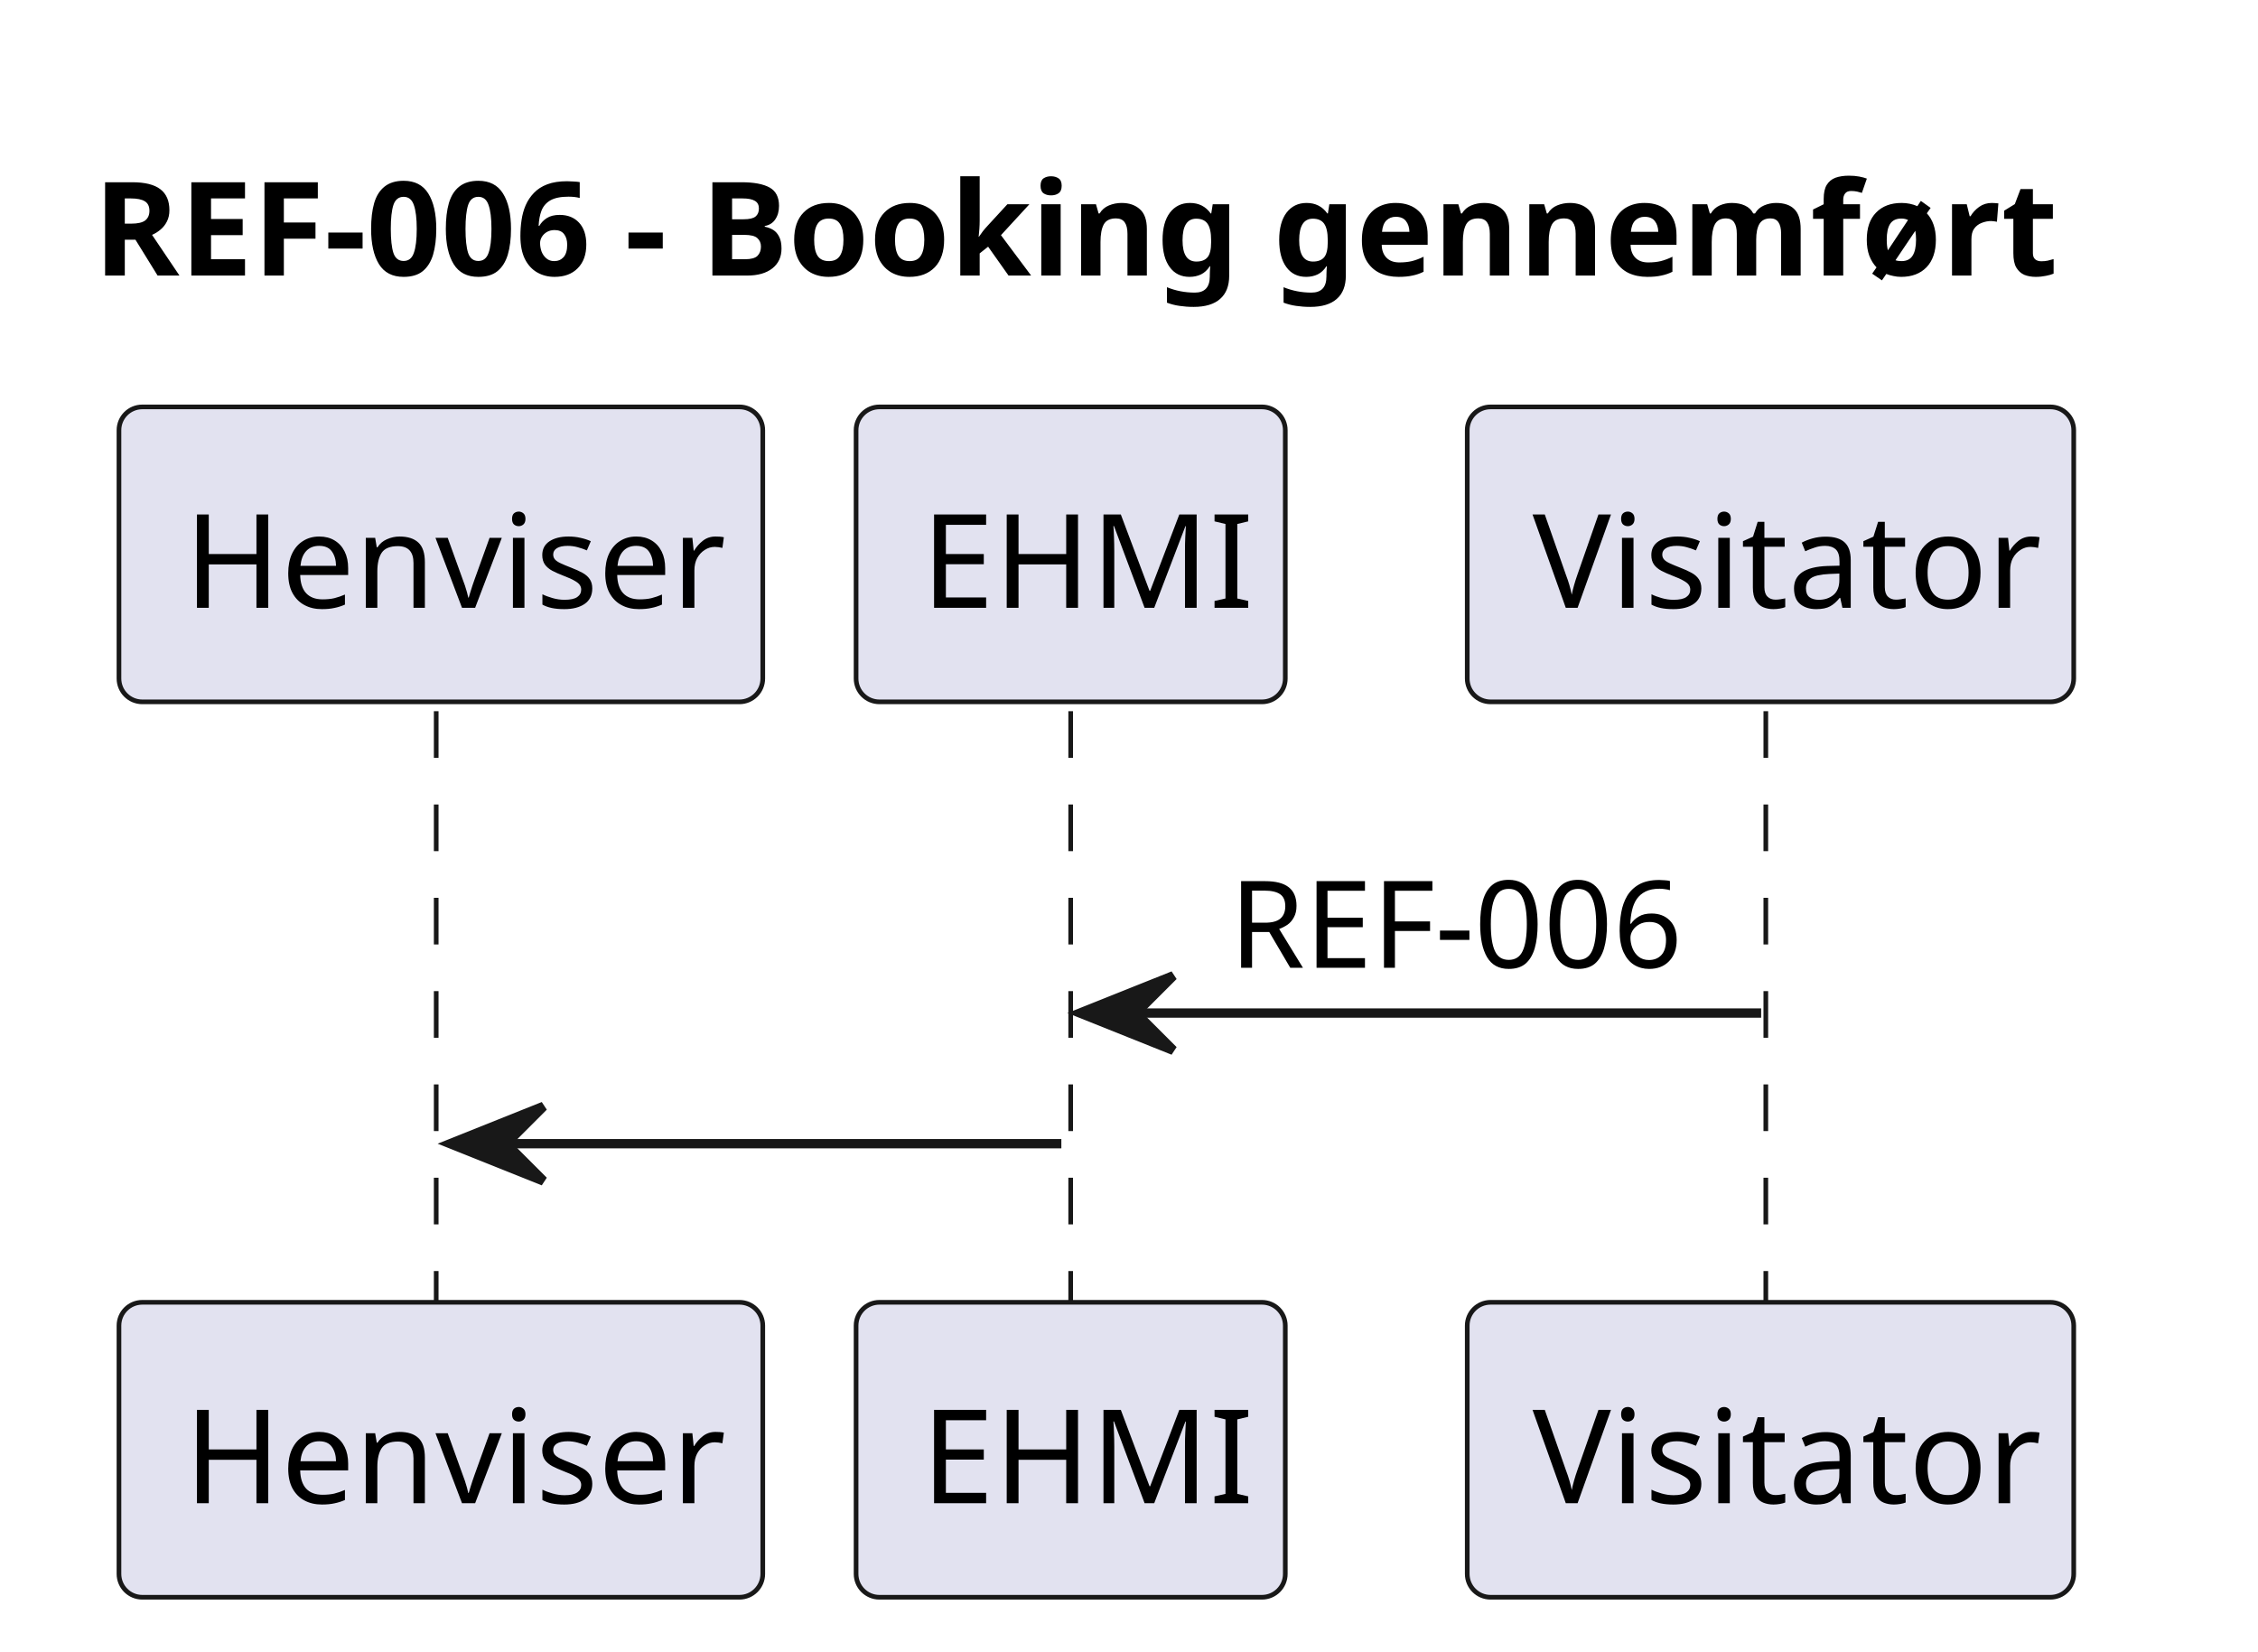
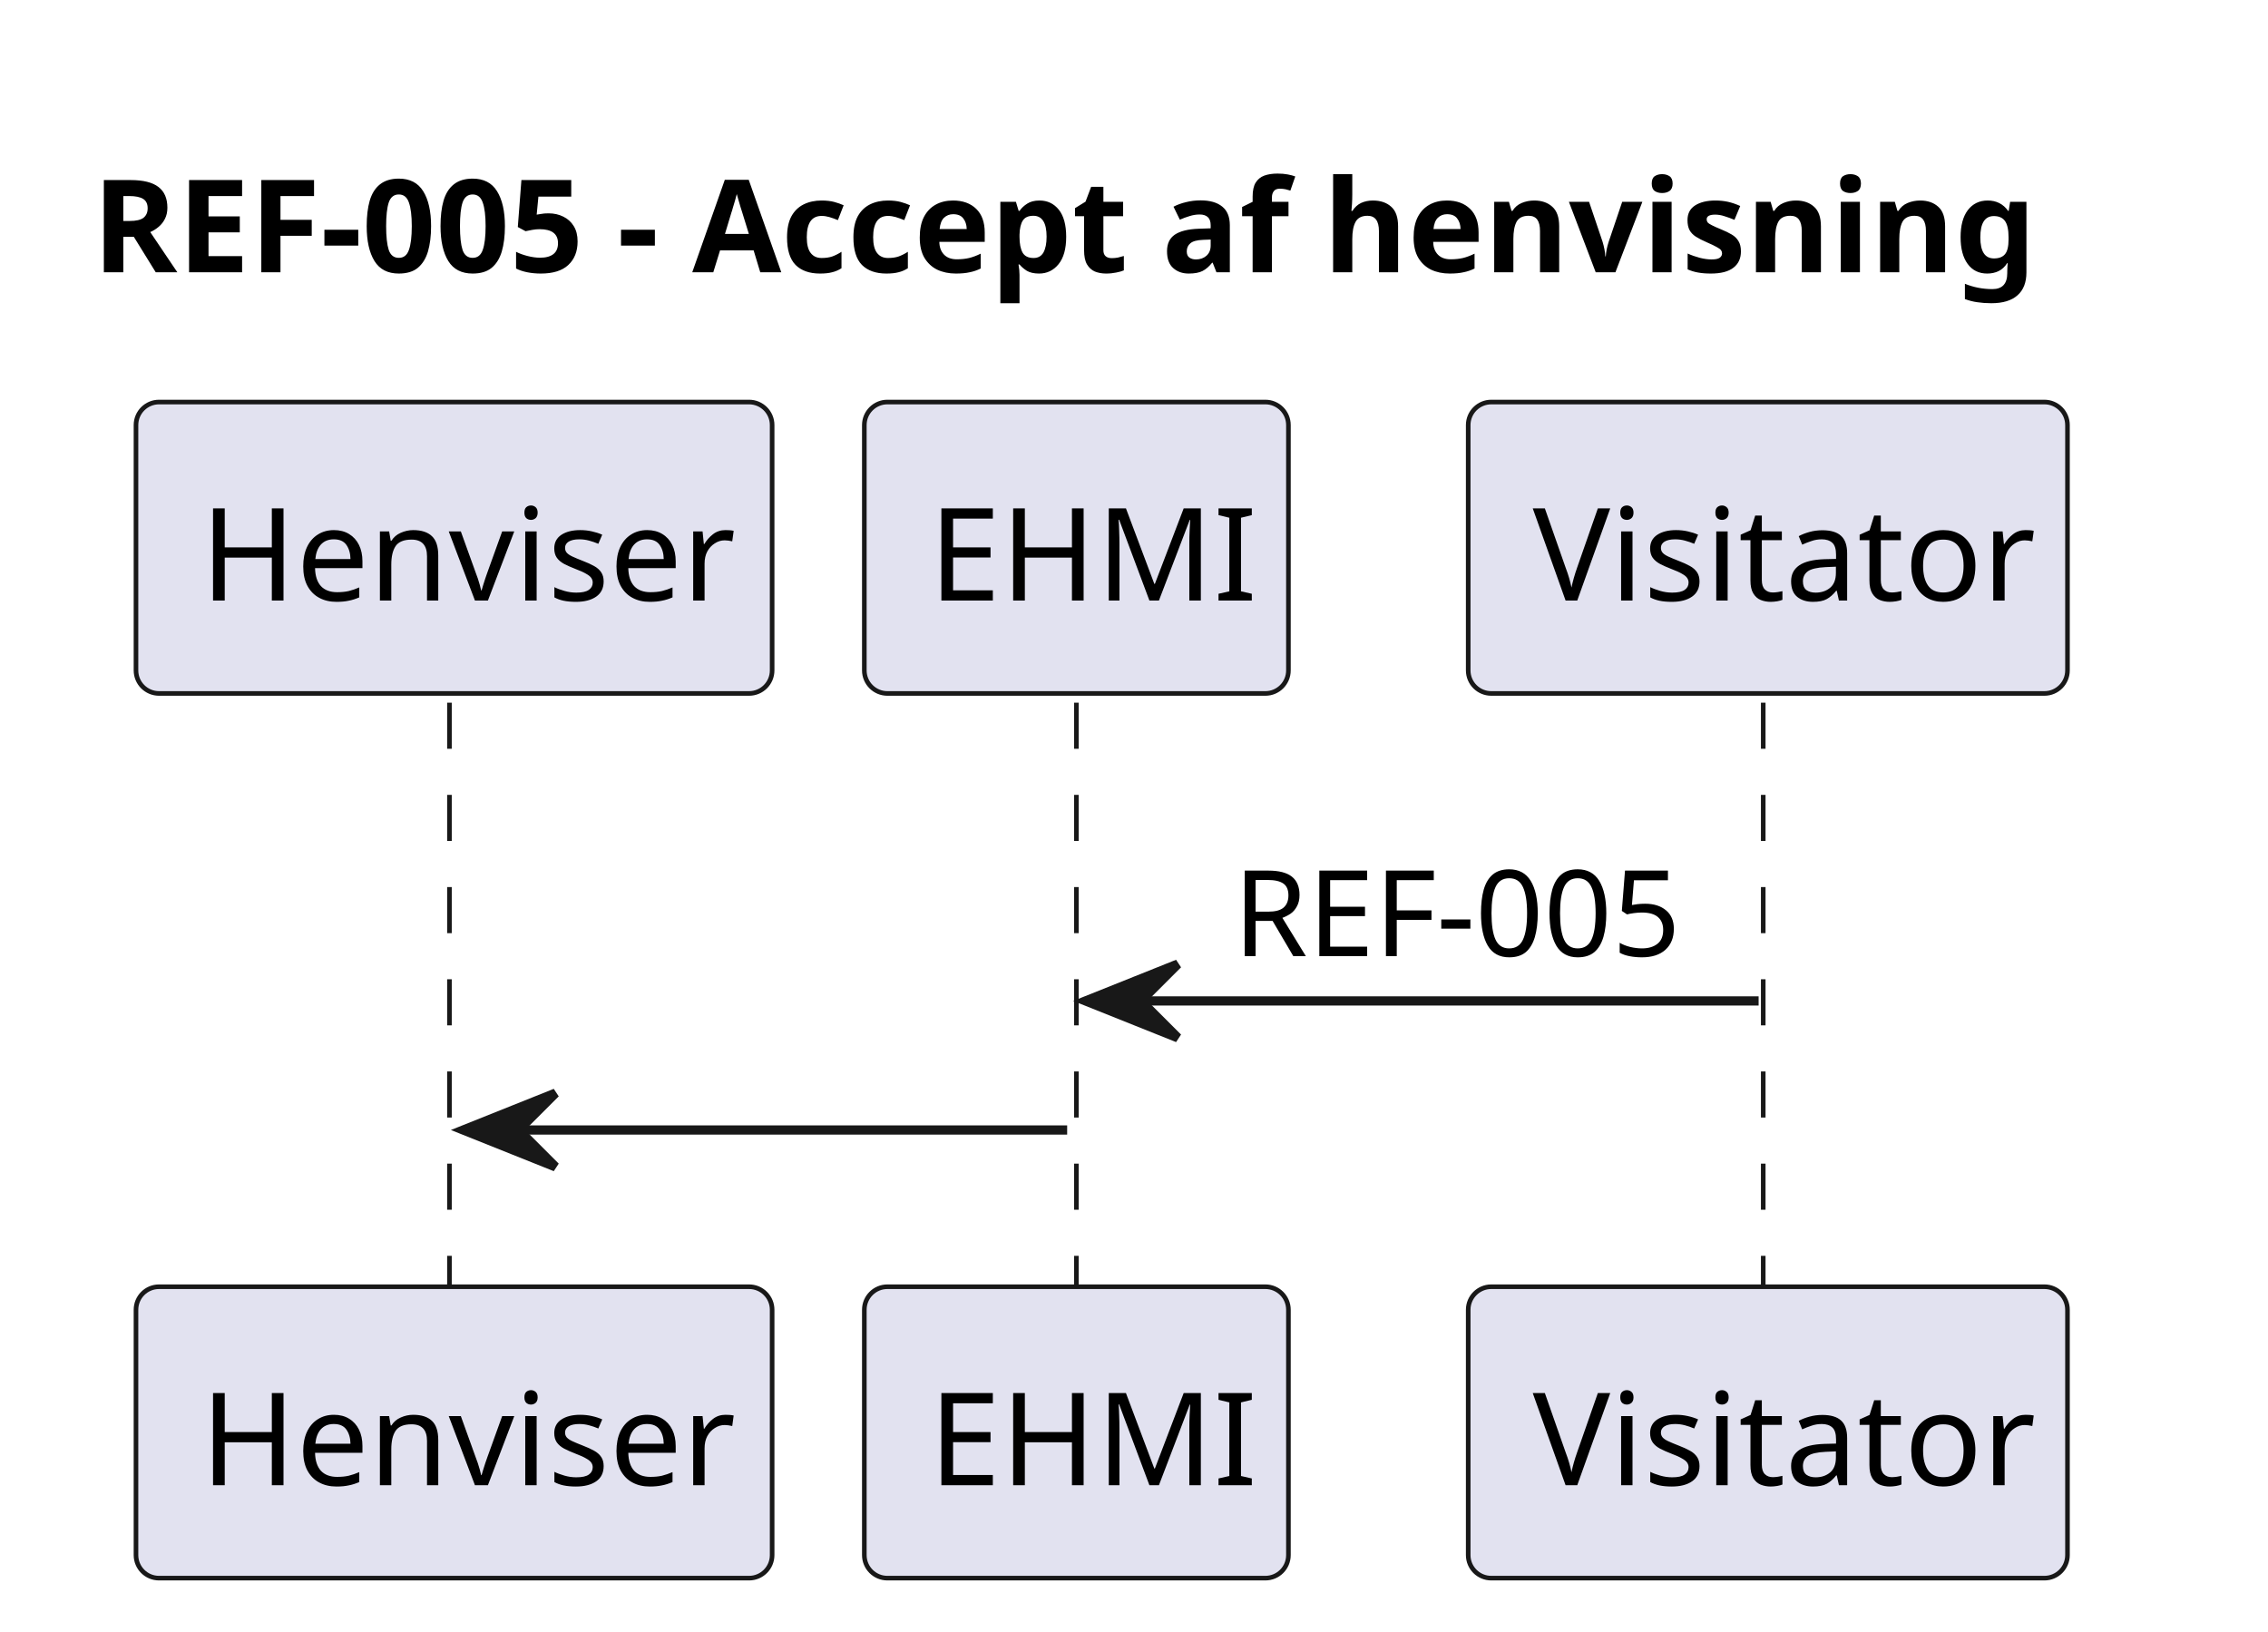
- <svg xmlns="http://www.w3.org/2000/svg" contentStyleType="text/css" height="177px" preserveAspectRatio="none" style="width:242px;height:177px;background:#FFFFFF;" version="1.1" viewBox="0 0 242 177" width="242px" zoomAndPan="magnify">
+ <svg xmlns="http://www.w3.org/2000/svg" contentStyleType="text/css" height="177px" preserveAspectRatio="none" style="width:246px;height:177px;background:#FFFFFF;" version="1.1" viewBox="0 0 246 177" width="246px" zoomAndPan="magnify">
  <defs />
  <g>
-     <text fill="#000000" font-family="sans-serif" font-size="14" font-weight="bold" lengthAdjust="spacing" textLength="214" x="10" y="29.533">REF-006 - Booking gennemført</text>
-     <line style="stroke:#181818;stroke-width:0.5;stroke-dasharray:5.0,5.0;" x1="46.75" x2="46.75" y1="76.219" y2="140.57" />
-     <line style="stroke:#181818;stroke-width:0.5;stroke-dasharray:5.0,5.0;" x1="114.75" x2="114.75" y1="76.219" y2="140.57" />
-     <line style="stroke:#181818;stroke-width:0.5;stroke-dasharray:5.0,5.0;" x1="189.25" x2="189.25" y1="76.219" y2="140.57" />
-     <rect fill="#E2E2F0" height="31.609" rx="2.5" ry="2.5" style="stroke:#181818;stroke-width:0.5;" width="69" x="12.75" y="43.609" />
-     <text fill="#000000" font-family="sans-serif" font-size="14" lengthAdjust="spacing" textLength="55" x="19.75" y="65.143">Henviser</text>
-     <rect fill="#E2E2F0" height="31.609" rx="2.5" ry="2.5" style="stroke:#181818;stroke-width:0.5;" width="69" x="12.75" y="139.57" />
-     <text fill="#000000" font-family="sans-serif" font-size="14" lengthAdjust="spacing" textLength="55" x="19.75" y="161.103">Henviser</text>
-     <rect fill="#E2E2F0" height="31.609" rx="2.5" ry="2.5" style="stroke:#181818;stroke-width:0.5;" width="46" x="91.75" y="43.609" />
-     <text fill="#000000" font-family="sans-serif" font-size="14" lengthAdjust="spacing" textLength="32" x="98.75" y="65.143">EHMI</text>
-     <rect fill="#E2E2F0" height="31.609" rx="2.5" ry="2.5" style="stroke:#181818;stroke-width:0.5;" width="46" x="91.75" y="139.57" />
-     <text fill="#000000" font-family="sans-serif" font-size="14" lengthAdjust="spacing" textLength="32" x="98.75" y="161.103">EHMI</text>
-     <rect fill="#E2E2F0" height="31.609" rx="2.5" ry="2.5" style="stroke:#181818;stroke-width:0.5;" width="65" x="157.25" y="43.609" />
-     <text fill="#000000" font-family="sans-serif" font-size="14" lengthAdjust="spacing" textLength="51" x="164.25" y="65.143">Visitator</text>
-     <rect fill="#E2E2F0" height="31.609" rx="2.5" ry="2.5" style="stroke:#181818;stroke-width:0.5;" width="65" x="157.25" y="139.57" />
-     <text fill="#000000" font-family="sans-serif" font-size="14" lengthAdjust="spacing" textLength="51" x="164.25" y="161.103">Visitator</text>
-     <polygon fill="#181818" points="125.75,104.57,115.75,108.57,125.75,112.57,121.75,108.57" style="stroke:#181818;stroke-width:1.0;" />
-     <line style="stroke:#181818;stroke-width:1.0;" x1="119.75" x2="188.75" y1="108.57" y2="108.57" />
-     <text fill="#000000" font-family="sans-serif" font-size="13" lengthAdjust="spacing" textLength="51" x="131.75" y="103.714">REF-006</text>
-     <polygon fill="#181818" points="58.25,118.57,48.25,122.57,58.25,126.57,54.25,122.57" style="stroke:#181818;stroke-width:1.0;" />
-     <line style="stroke:#181818;stroke-width:1.0;" x1="52.25" x2="113.75" y1="122.57" y2="122.57" />
+     <text fill="#000000" font-family="sans-serif" font-size="14" font-weight="bold" lengthAdjust="spacing" textLength="218" x="10" y="29.533">REF-005 - Accept af henvisning</text>
+     <line style="stroke:#181818;stroke-width:0.5;stroke-dasharray:5.0,5.0;" x1="48.75" x2="48.75" y1="76.219" y2="140.57" />
+     <line style="stroke:#181818;stroke-width:0.5;stroke-dasharray:5.0,5.0;" x1="116.75" x2="116.75" y1="76.219" y2="140.57" />
+     <line style="stroke:#181818;stroke-width:0.5;stroke-dasharray:5.0,5.0;" x1="191.25" x2="191.25" y1="76.219" y2="140.57" />
+     <rect fill="#E2E2F0" height="31.609" rx="2.5" ry="2.5" style="stroke:#181818;stroke-width:0.5;" width="69" x="14.75" y="43.609" />
+     <text fill="#000000" font-family="sans-serif" font-size="14" lengthAdjust="spacing" textLength="55" x="21.75" y="65.143">Henviser</text>
+     <rect fill="#E2E2F0" height="31.609" rx="2.5" ry="2.5" style="stroke:#181818;stroke-width:0.5;" width="69" x="14.75" y="139.57" />
+     <text fill="#000000" font-family="sans-serif" font-size="14" lengthAdjust="spacing" textLength="55" x="21.75" y="161.103">Henviser</text>
+     <rect fill="#E2E2F0" height="31.609" rx="2.5" ry="2.5" style="stroke:#181818;stroke-width:0.5;" width="46" x="93.75" y="43.609" />
+     <text fill="#000000" font-family="sans-serif" font-size="14" lengthAdjust="spacing" textLength="32" x="100.75" y="65.143">EHMI</text>
+     <rect fill="#E2E2F0" height="31.609" rx="2.5" ry="2.5" style="stroke:#181818;stroke-width:0.5;" width="46" x="93.75" y="139.57" />
+     <text fill="#000000" font-family="sans-serif" font-size="14" lengthAdjust="spacing" textLength="32" x="100.75" y="161.103">EHMI</text>
+     <rect fill="#E2E2F0" height="31.609" rx="2.5" ry="2.5" style="stroke:#181818;stroke-width:0.5;" width="65" x="159.25" y="43.609" />
+     <text fill="#000000" font-family="sans-serif" font-size="14" lengthAdjust="spacing" textLength="51" x="166.25" y="65.143">Visitator</text>
+     <rect fill="#E2E2F0" height="31.609" rx="2.5" ry="2.5" style="stroke:#181818;stroke-width:0.5;" width="65" x="159.25" y="139.57" />
+     <text fill="#000000" font-family="sans-serif" font-size="14" lengthAdjust="spacing" textLength="51" x="166.25" y="161.103">Visitator</text>
+     <polygon fill="#181818" points="127.75,104.57,117.75,108.57,127.75,112.57,123.75,108.57" style="stroke:#181818;stroke-width:1.0;" />
+     <line style="stroke:#181818;stroke-width:1.0;" x1="121.75" x2="190.75" y1="108.57" y2="108.57" />
+     <text fill="#000000" font-family="sans-serif" font-size="13" lengthAdjust="spacing" textLength="51" x="133.75" y="103.714">REF-005</text>
+     <polygon fill="#181818" points="60.25,118.57,50.25,122.57,60.25,126.57,56.25,122.57" style="stroke:#181818;stroke-width:1.0;" />
+     <line style="stroke:#181818;stroke-width:1.0;" x1="54.25" x2="115.75" y1="122.57" y2="122.57" />
  </g>
</svg>
